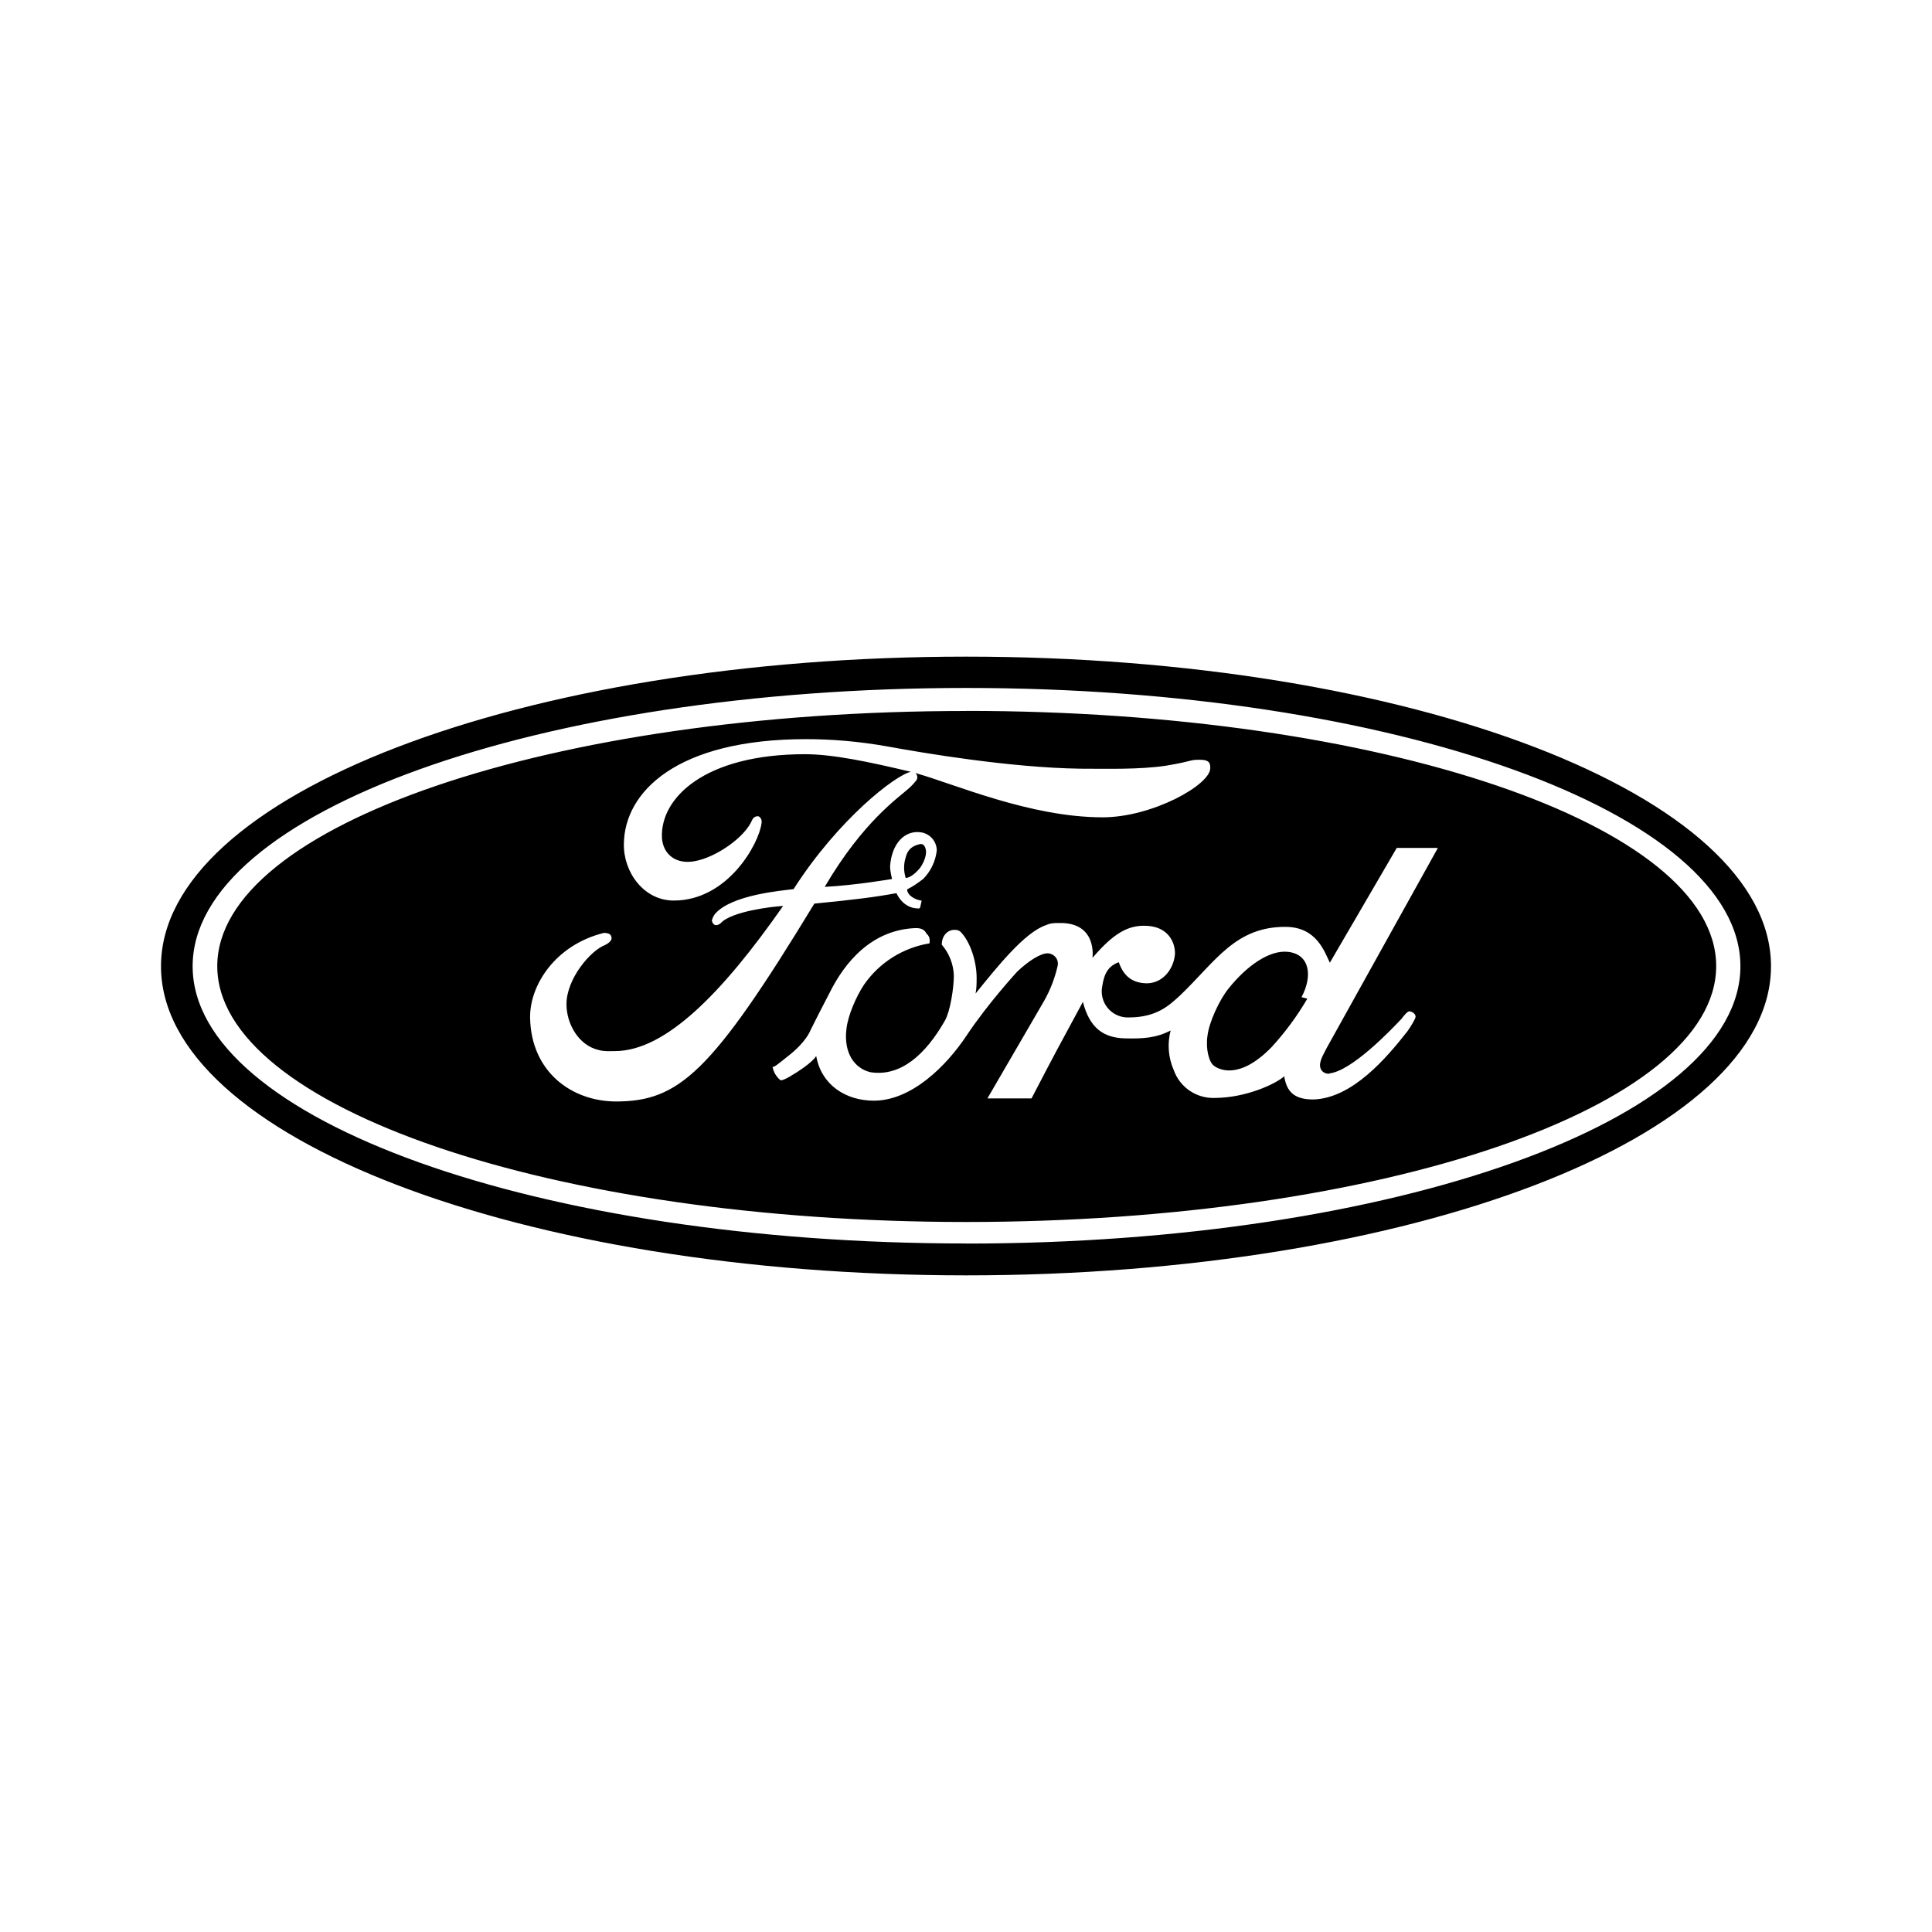
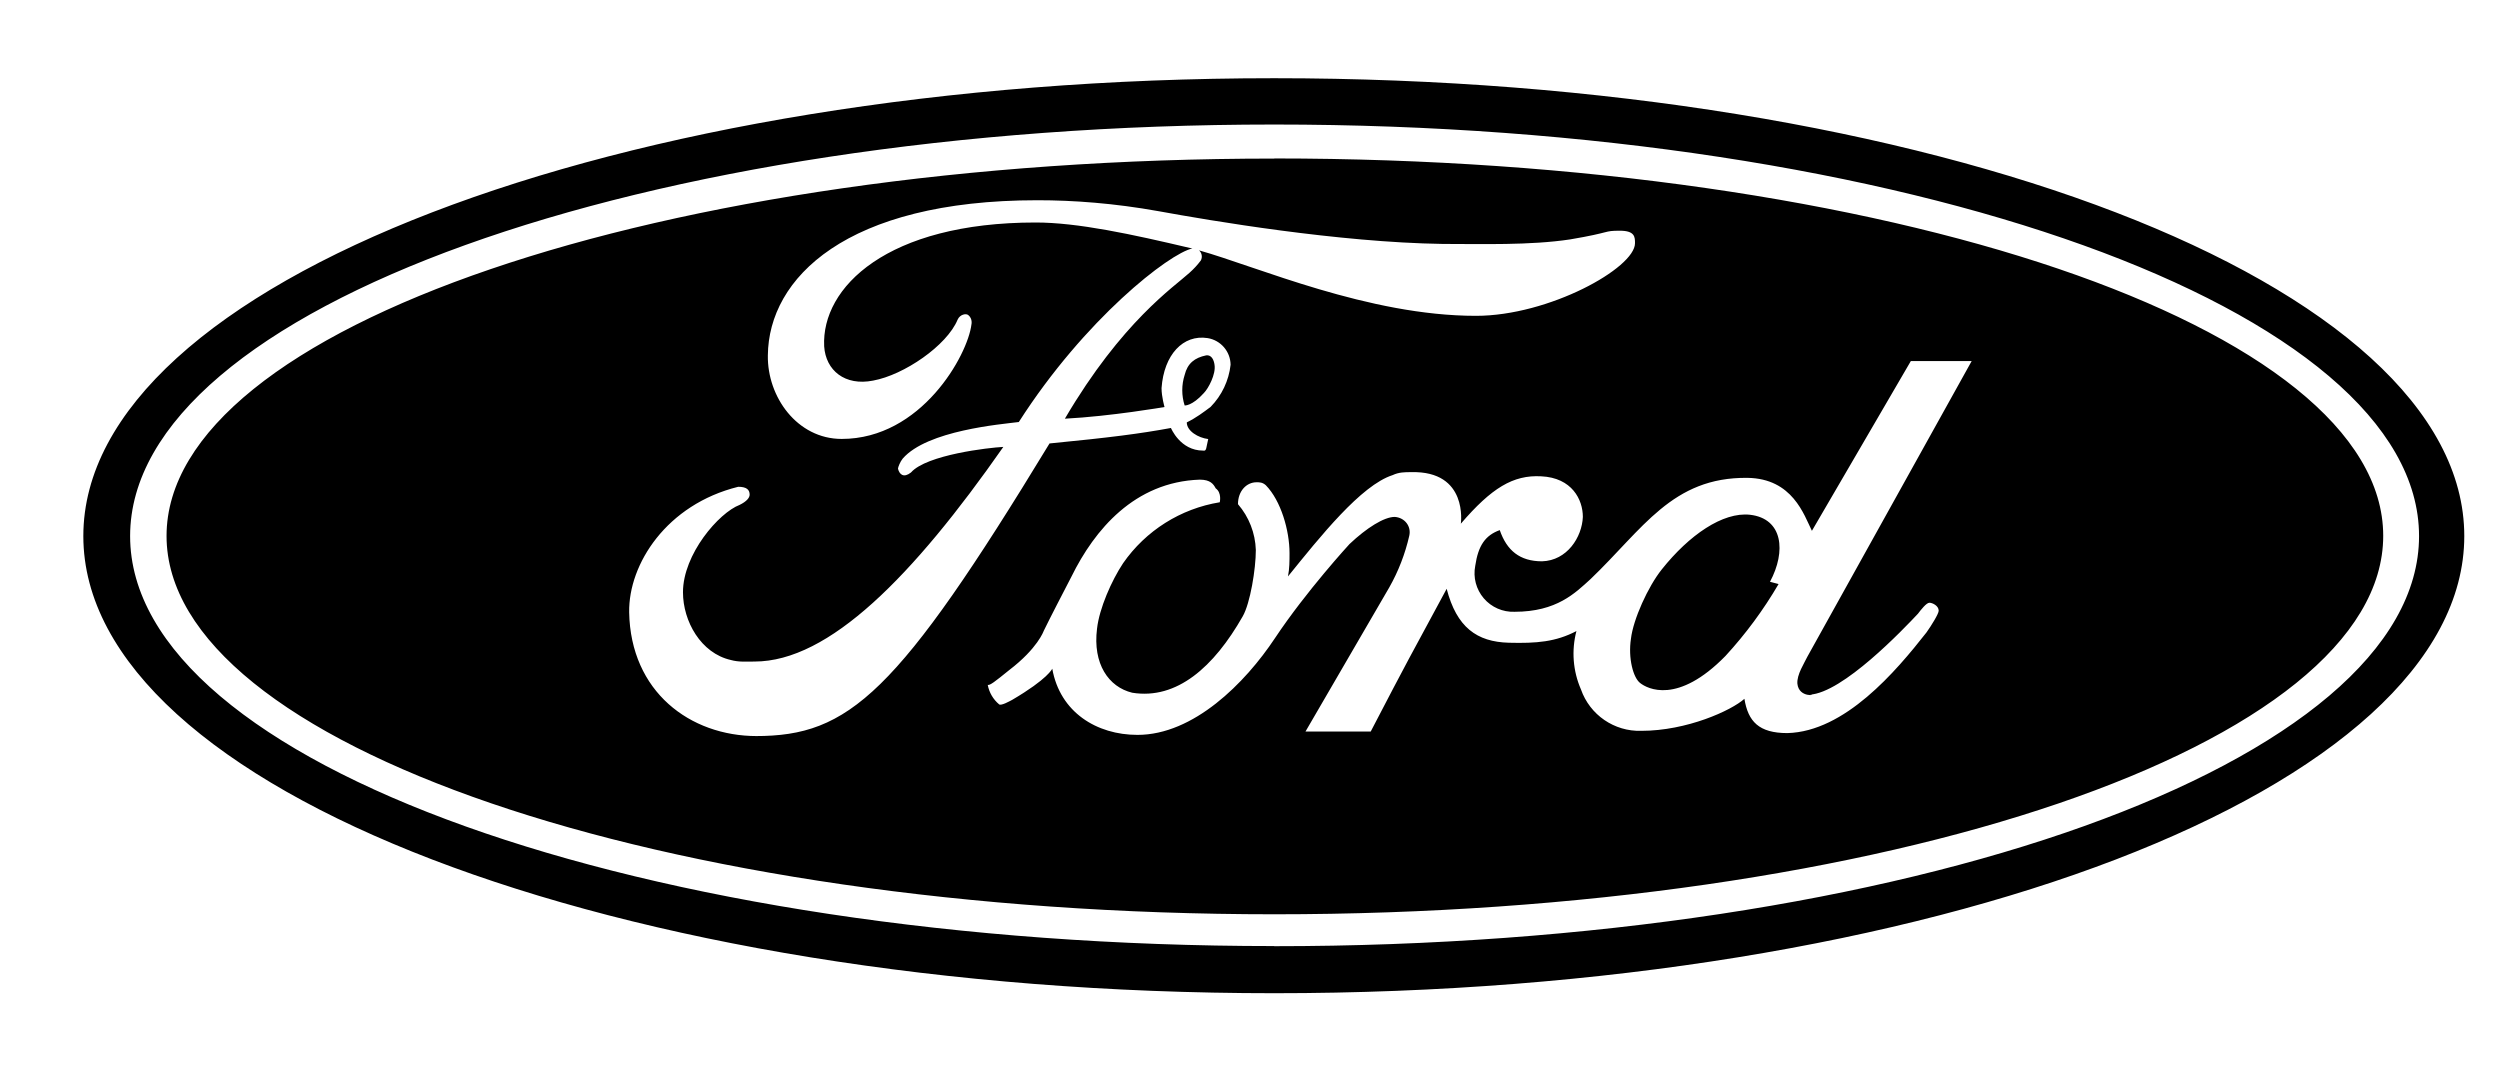
- <svg xmlns="http://www.w3.org/2000/svg" viewBox="0 0 24 24">
+ <svg xmlns="http://www.w3.org/2000/svg" viewBox="1.3 7.5 21 9">
  <path fill="currentColor" fill-rule="evenodd" d="M12.003 8.157C6.475 8.157 2 9.881 2 12.003c0 2.123 4.475 3.84 10.003 3.84S22 14.126 22 12.003s-4.475-3.846-9.997-3.846m0 7.29c-5.3 0-9.61-1.533-9.61-3.444c0-1.91 4.306-3.457 9.61-3.457s9.617 1.553 9.617 3.457c0 1.905-4.3 3.445-9.617 3.445M16 11.824c-.228-.025-.511.17-.741.459c-.116.145-.24.42-.259.582c-.025.164.019.329.078.373c.06.047.314.183.716-.228a3.5 3.5 0 0 0 .446-.604l-.072-.019c.137-.256.109-.531-.168-.563m-3.996-2.992c-5.148 0-9.305 1.42-9.305 3.17c0 1.748 4.16 3.178 9.305 3.178s9.315-1.423 9.315-3.179s-4.173-3.17-9.315-3.17m-4.347 4.852c-.561 0-1.06-.373-1.072-1.04c-.006-.406.315-.905.916-1.054c.071 0 .096.025.096.066c0 .026-.025.057-.084.086c-.174.066-.476.414-.476.734c0 .243.15.512.402.569c.068.019.133.013.199.013c.626 0 1.33-.715 2.09-1.803c-.122.006-.645.066-.776.215c-.06.047-.096.019-.109-.032c0-.012.019-.06.04-.085c.206-.237.826-.288.975-.307c.555-.867 1.265-1.417 1.458-1.458q-.006 0-.016-.003c-.495-.117-.947-.215-1.301-.215c-1.246 0-1.8.544-1.776 1.04c.013.203.175.335.411.288c.259-.047.62-.294.71-.512c.02-.045.072-.054.09-.038c.038.031.026.079.026.079c-.031.256-.42.961-1.09.961c-.374 0-.626-.354-.62-.702c.006-.648.657-1.303 2.264-1.303c.302 0 .645.025 1.018.092c.433.079 1.51.262 2.386.275c.324 0 .735.013 1.071-.038c.355-.06.277-.073.418-.073c.127 0 .127.054.127.105c0 .208-.722.61-1.336.61c-.903 0-1.84-.414-2.326-.55a.07.07 0 0 1 .015.085a.7.7 0 0 1-.096.104c-.128.117-.567.409-1.046 1.225c.386-.02.837-.098.837-.098s-.025-.086-.025-.159c.02-.281.181-.452.387-.42a.23.23 0 0 1 .193.224a.6.6 0 0 1-.168.354c-.06.045-.122.092-.2.13c0 .073.097.13.18.14c-.018.072-.012.104-.043.097c-.193 0-.27-.19-.27-.19c-.26.048-.508.08-1.02.13c-1.282 2.11-1.684 2.458-2.469 2.458zm8.844-.348c.277-.013.788-.55.91-.68c.024-.032.071-.092.096-.092s.078.025.078.067c0 .025-.06.123-.103.183c-.258.329-.685.832-1.168.845c-.24 0-.33-.098-.361-.288c-.109.098-.483.269-.866.269a.52.52 0 0 1-.507-.348a.75.75 0 0 1-.038-.49c-.174.091-.336.104-.567.098c-.27-.007-.439-.13-.523-.453c-.311.576-.324.595-.638 1.199h-.548l.704-1.211a1.6 1.6 0 0 0 .168-.434c.018-.079-.038-.152-.122-.158c-.09 0-.236.092-.38.228c0 0-.361.392-.626.79c-.252.38-.685.813-1.155.813c-.343 0-.651-.19-.716-.556c0 0-.035.085-.337.262c-.025.013-.09.05-.109.038a.28.28 0 0 1-.096-.164c.018.006.059-.026.18-.124c.24-.183.29-.329.29-.329c.06-.123.162-.319.234-.458c.193-.392.529-.794 1.077-.813c.09 0 .115.038.134.073c.053.038.034.117.034.117a1.23 1.23 0 0 0-.812.512c-.097.146-.2.38-.219.55c-.037.295.097.49.296.538c.374.06.685-.215.928-.642c.063-.11.11-.398.11-.557a.62.62 0 0 0-.15-.385c0-.111.072-.184.156-.184c.025 0 .05 0 .078.025c.127.13.199.38.199.57c0 .066 0 .13-.013.196c.271-.335.614-.766.879-.851c.053-.025.102-.025.155-.025c.483-.013.418.433.418.433c.258-.3.439-.411.675-.398c.259.012.35.196.35.341c-.007.17-.132.367-.343.373c-.187 0-.296-.091-.355-.262c-.122.044-.181.13-.206.3a.324.324 0 0 0 .33.386c.355 0 .51-.158.639-.275c.439-.42.685-.857 1.317-.85c.38.005.476.312.542.445l.831-1.426h.511l-1.38 2.483c-.025.053-.09.151-.084.227c.013.124.169.092.11.092zm-5.089-2.533c.038-.038.103-.159.09-.238c-.005-.038-.024-.085-.07-.079c-.097.02-.157.067-.181.165a.42.42 0 0 0 0 .256s.062.006.161-.104" clip-rule="evenodd" />
</svg>
